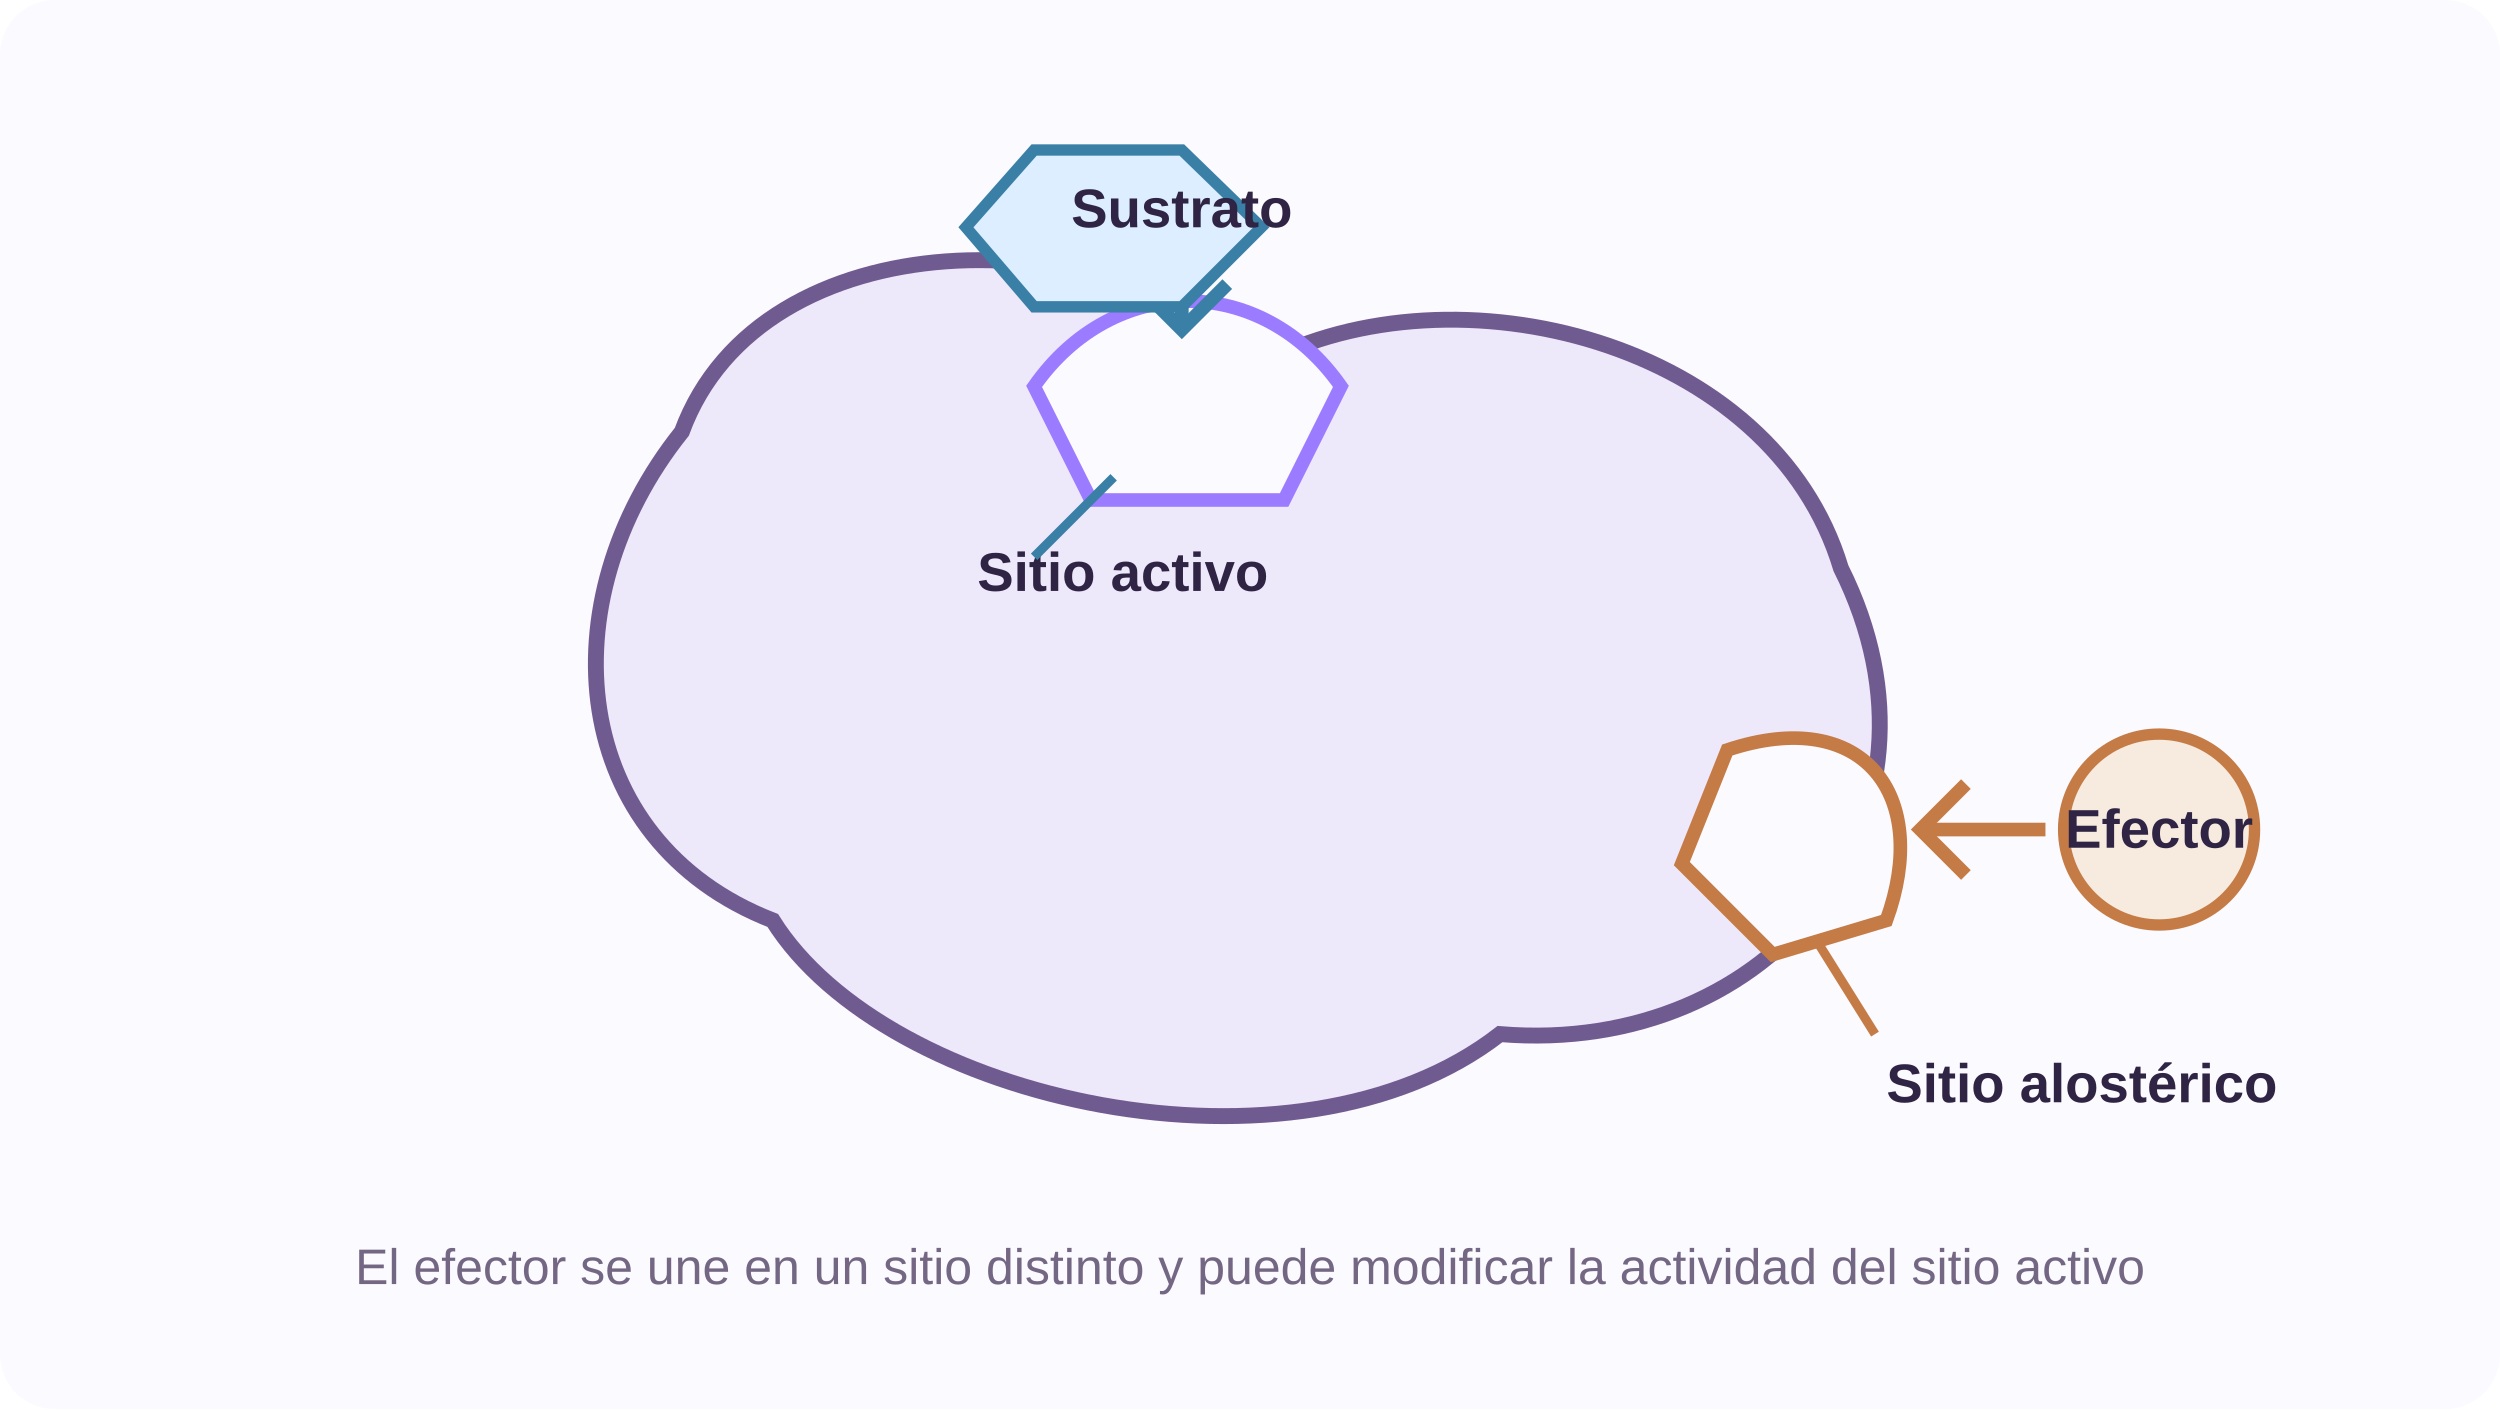
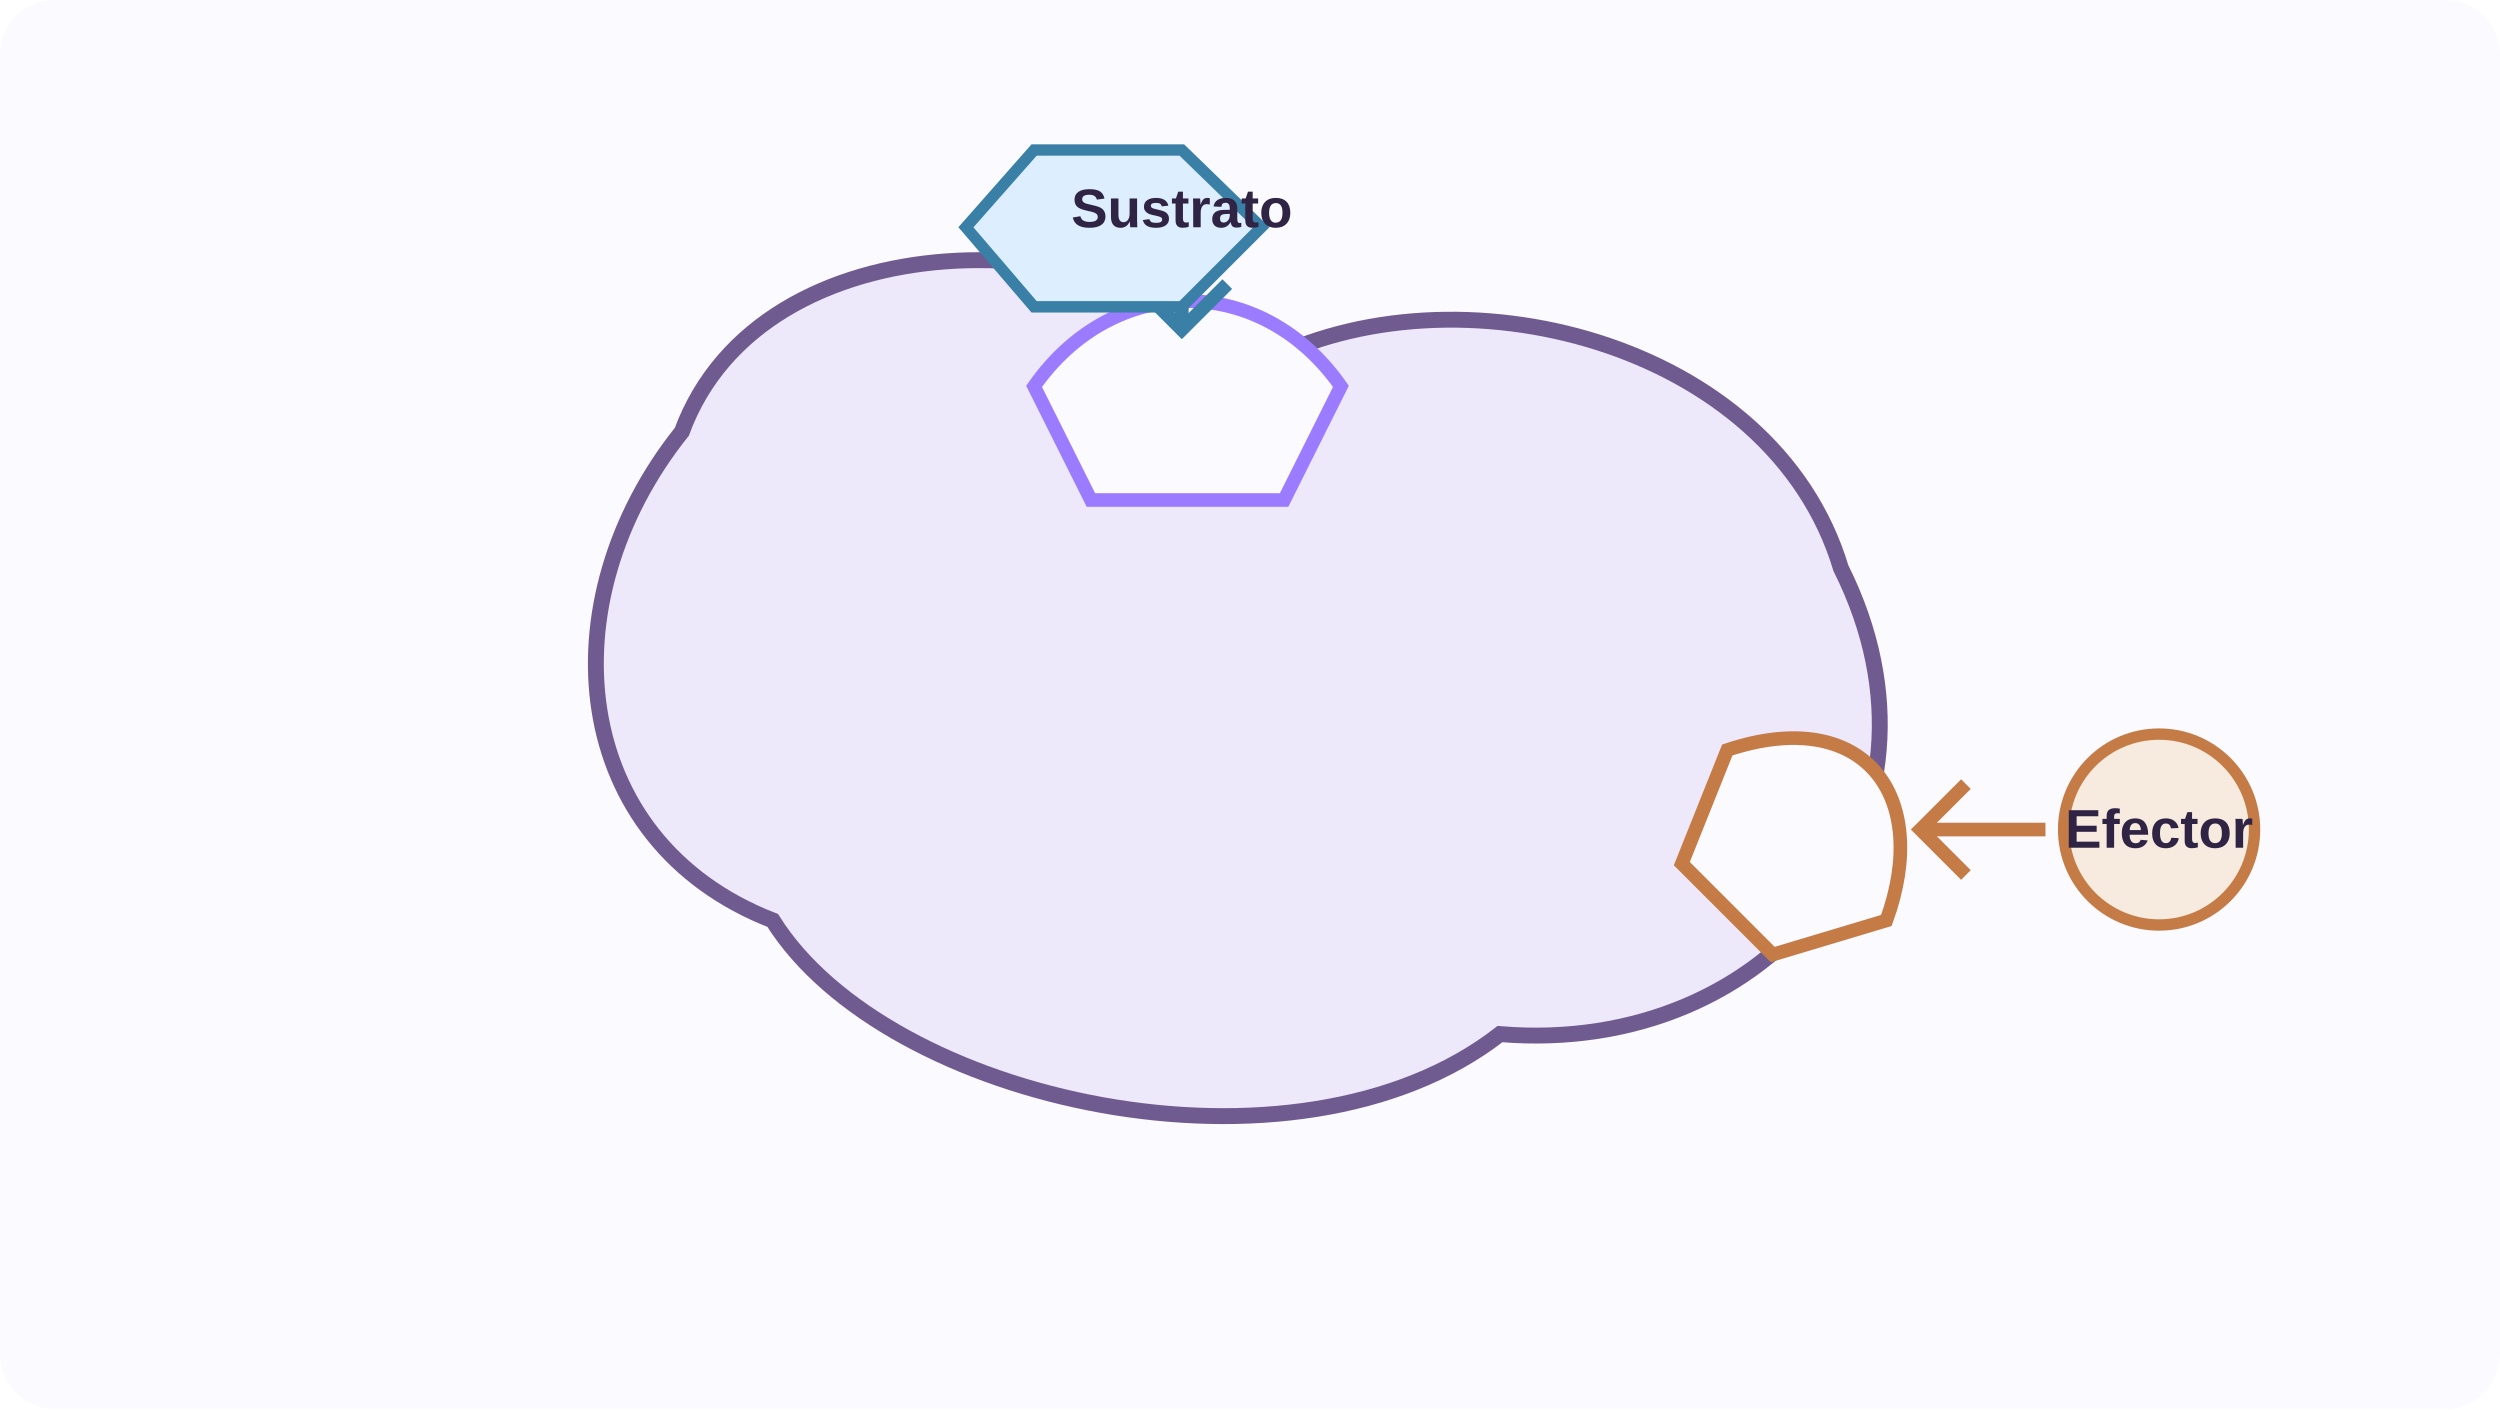
<svg xmlns="http://www.w3.org/2000/svg" viewBox="0 0 1100 620" role="img" aria-labelledby="t d">
  <rect width="1100" height="620" rx="24" fill="#fbfaff" />
  <path d="M300 190C335 95 490 95 555 160C640 115 780 150 810 250C865 360 780 465 660 455C570 525 390 485 340 405C250 370 240 265 300 190Z" fill="#eee8fb" stroke="#705b91" stroke-width="7" />
  <path d="M455 170C490 120 555 120 590 170L565 220L480 220Z" fill="#fbfaff" stroke="#9b7bff" stroke-width="6" />
  <path d="M760 330C820 310 850 350 830 405L780 420L740 380Z" fill="#fbfaff" stroke="#c47b45" stroke-width="6" />
  <path d="M520 105L520 145" stroke="#397fa6" stroke-width="6" fill="none" />
  <path d="M500 125L520 145L540 125" stroke="#397fa6" stroke-width="6" fill="none" />
  <path d="M900 365L845 365" stroke="#c47b45" stroke-width="6" fill="none" />
  <path d="M865 345L845 365L865 385" stroke="#c47b45" stroke-width="6" fill="none" />
  <path d="M455 66L520 66L555 100L520 135L455 135L425 100Z" fill="#dceeff" stroke="#397fa6" stroke-width="5" />
  <circle cx="950" cy="365" r="42" fill="#f7eadf" stroke="#c47b45" stroke-width="5" />
  <g font-family="Arial" font-size="24" fill="#302445">
    <text x="520" y="100" text-anchor="middle" font-weight="700">Sustrato</text>
    <text x="950" y="373" text-anchor="middle" font-weight="700">Efector</text>
-     <text x="430" y="260" font-weight="700">Sitio activo</text>
-     <path d="M455 245L490 210" stroke="#397fa6" stroke-width="4" fill="none" />
-     <text x="830" y="485" font-weight="700">Sitio alostérico</text>
-     <path d="M825 455L800 415" stroke="#c47b45" stroke-width="4" fill="none" />
-     <text x="550" y="565" text-anchor="middle" font-size="22" fill="#746783">El efector se une en un sitio distinto y puede modificar la actividad del sitio activo</text>
  </g>
</svg>
